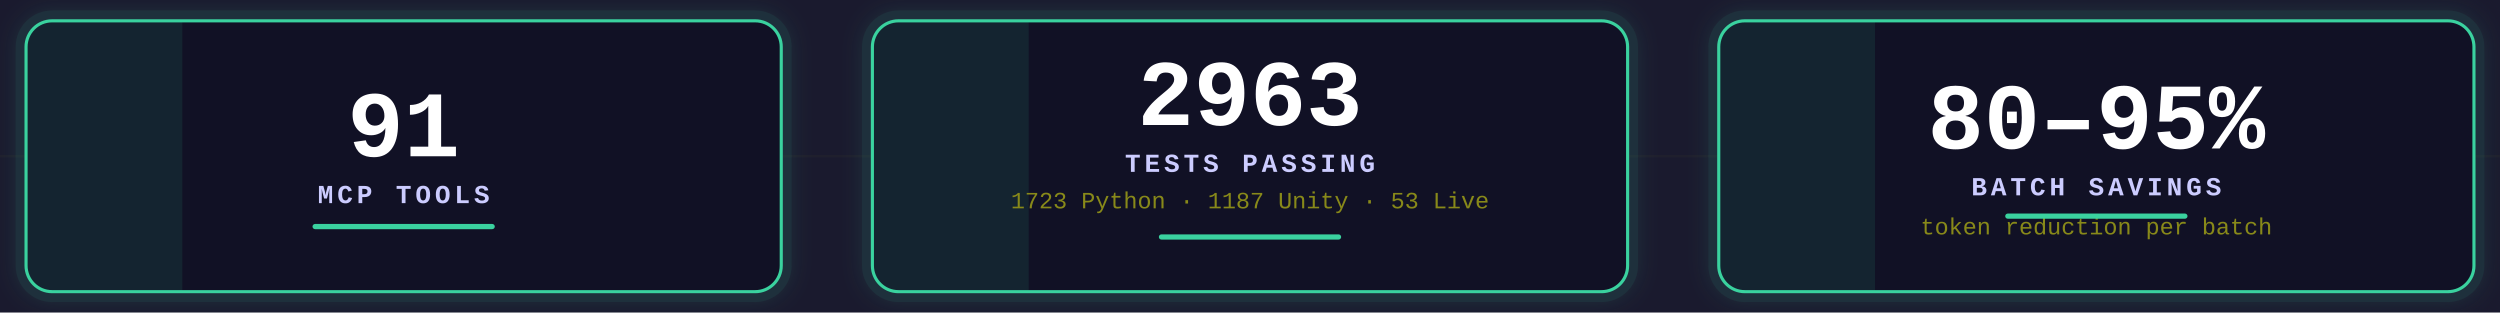
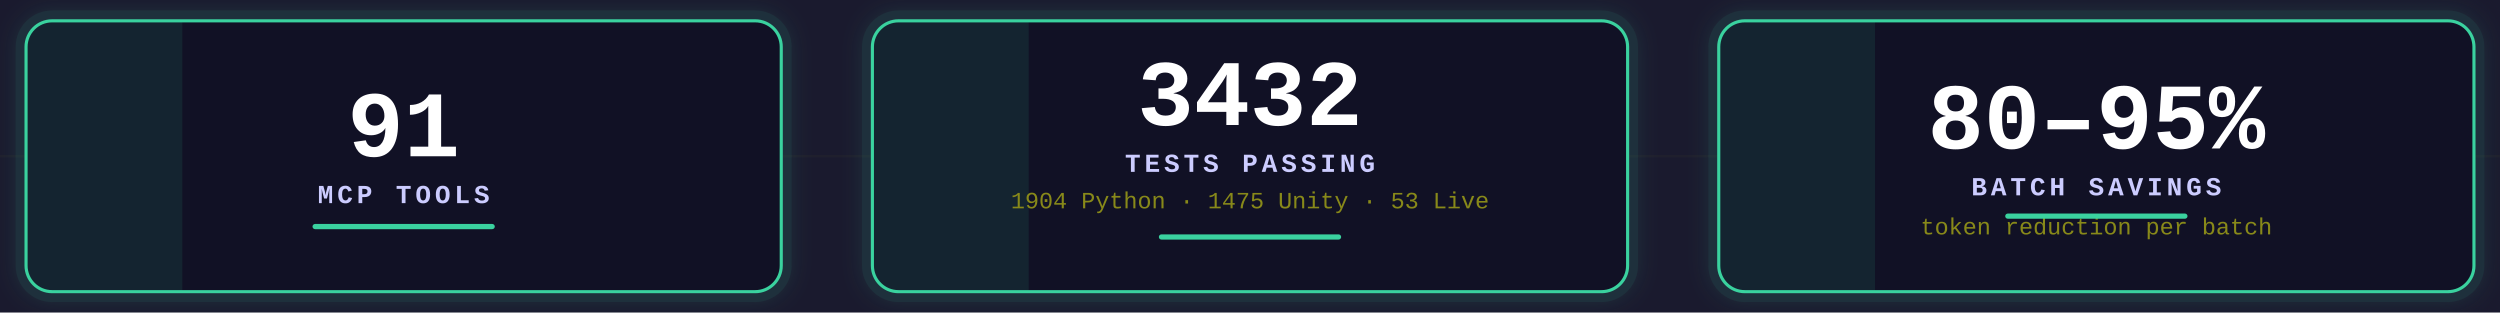
- <svg xmlns="http://www.w3.org/2000/svg" viewBox="0 0 960 120" width="960" height="120" role="img" aria-label="Unity MCP stats: 91 MCP Tools, 2963 Tests (1723 Python + 1187 Unity + 53 Live), 80-95% Batch Savings">
+ <svg xmlns="http://www.w3.org/2000/svg" viewBox="0 0 960 120" width="960" height="120" role="img" aria-label="Unity MCP stats: 91 MCP Tools, 3432 Tests (1904 Python + 1475 Unity + 53 Live), 80-95% Batch Savings">
  <defs>
    <filter id="sg" x="-25%" y="-30%" width="150%" height="160%">
      <feGaussianBlur stdDeviation="4" result="b" />
      <feMerge>
        <feMergeNode in="b" />
        <feMergeNode in="SourceGraphic" />
      </feMerge>
    </filter>
    <clipPath id="c1">
      <rect x="10" y="8" width="290" height="104" rx="10" />
    </clipPath>
    <clipPath id="c2">
      <rect x="335" y="8" width="290" height="104" rx="10" />
    </clipPath>
    <clipPath id="c3">
      <rect x="660" y="8" width="290" height="104" rx="10" />
    </clipPath>
  </defs>
  <rect width="960" height="120" fill="#1a1a2e" />
  <line x1="0" y1="60" x2="960" y2="60" stroke="#888919" stroke-opacity="0.05" stroke-width="1" />
  <rect x="10" y="8" width="290" height="104" rx="10" fill="none" stroke="#3ad29f" stroke-width="8" opacity="0.12" filter="url(#sg)">
    <animate attributeName="opacity" values="0.25;0.7;0.25" dur="3s" repeatCount="indefinite" begin="0s" />
  </rect>
  <rect x="10" y="8" width="290" height="104" rx="10" fill="#111125" />
  <rect x="10" y="8" width="290" height="104" rx="10" fill="none" stroke="#3ad29f" stroke-width="1.2" />
  <g clip-path="url(#c1)">
    <rect x="10" y="8" width="60" height="104" fill="#3ad29f" fill-opacity="0.10">
      <animateTransform attributeName="transform" type="translate" values="-100,0;400,0" dur="3s" repeatCount="indefinite" begin="0s" />
    </rect>
  </g>
  <text x="155" y="60" text-anchor="middle" font-family="ui-monospace,SFMono-Regular,'SF Mono',Menlo,Consolas,'Liberation Mono',monospace" font-size="36" font-weight="700" fill="#ffffff">91</text>
  <text x="155" y="78" text-anchor="middle" font-family="ui-monospace,SFMono-Regular,'SF Mono',Menlo,Consolas,'Liberation Mono',monospace" font-size="10" font-weight="700" fill="#ccccff" letter-spacing="1.5">MCP TOOLS</text>
  <rect x="120" y="86" width="70" height="2" rx="1" fill="#3ad29f">
    <animate attributeName="opacity" values="0.6;1;0.6" dur="2s" repeatCount="indefinite" begin="0s" />
  </rect>
  <rect x="335" y="8" width="290" height="104" rx="10" fill="none" stroke="#3ad29f" stroke-width="8" opacity="0.12" filter="url(#sg)">
    <animate attributeName="opacity" values="0.25;0.7;0.25" dur="3s" repeatCount="indefinite" begin="0.6s" />
  </rect>
  <rect x="335" y="8" width="290" height="104" rx="10" fill="#111125" />
  <rect x="335" y="8" width="290" height="104" rx="10" fill="none" stroke="#3ad29f" stroke-width="1.2" />
  <g clip-path="url(#c2)">
    <rect x="335" y="8" width="60" height="104" fill="#3ad29f" fill-opacity="0.10">
      <animateTransform attributeName="transform" type="translate" values="-100,0;400,0" dur="3s" repeatCount="indefinite" begin="0.5s" />
    </rect>
  </g>
-   <text x="480" y="48" text-anchor="middle" font-family="ui-monospace,SFMono-Regular,'SF Mono',Menlo,Consolas,'Liberation Mono',monospace" font-size="36" font-weight="700" fill="#ffffff">2963</text>
+   <text x="480" y="48" text-anchor="middle" font-family="ui-monospace,SFMono-Regular,'SF Mono',Menlo,Consolas,'Liberation Mono',monospace" font-size="36" font-weight="700" fill="#ffffff">3432</text>
  <text x="480" y="66" text-anchor="middle" font-family="ui-monospace,SFMono-Regular,'SF Mono',Menlo,Consolas,'Liberation Mono',monospace" font-size="10" font-weight="700" fill="#ccccff" letter-spacing="1.5">TESTS PASSING</text>
-   <text x="480" y="80" text-anchor="middle" font-family="ui-monospace,SFMono-Regular,'SF Mono',Menlo,Consolas,'Liberation Mono',monospace" font-size="9" fill="#888919">1723 Python · 1187 Unity · 53 Live</text>
+   <text x="480" y="80" text-anchor="middle" font-family="ui-monospace,SFMono-Regular,'SF Mono',Menlo,Consolas,'Liberation Mono',monospace" font-size="9" fill="#888919">1904 Python · 1475 Unity · 53 Live</text>
  <rect x="445" y="90" width="70" height="2" rx="1" fill="#3ad29f">
    <animate attributeName="opacity" values="0.6;1;0.6" dur="2s" repeatCount="indefinite" begin="0.4s" />
  </rect>
  <rect x="660" y="8" width="290" height="104" rx="10" fill="none" stroke="#3ad29f" stroke-width="8" opacity="0.12" filter="url(#sg)">
    <animate attributeName="opacity" values="0.25;0.7;0.25" dur="3s" repeatCount="indefinite" begin="1.2s" />
  </rect>
  <rect x="660" y="8" width="290" height="104" rx="10" fill="#111125" />
  <rect x="660" y="8" width="290" height="104" rx="10" fill="none" stroke="#3ad29f" stroke-width="1.2" />
  <g clip-path="url(#c3)">
    <rect x="660" y="8" width="60" height="104" fill="#3ad29f" fill-opacity="0.10">
      <animateTransform attributeName="transform" type="translate" values="-100,0;400,0" dur="3s" repeatCount="indefinite" begin="1.0s" />
    </rect>
  </g>
  <text x="805" y="57" text-anchor="middle" font-family="ui-monospace,SFMono-Regular,'SF Mono',Menlo,Consolas,'Liberation Mono',monospace" font-size="36" font-weight="700" fill="#ffffff">80–95%</text>
  <text x="805" y="75" text-anchor="middle" font-family="ui-monospace,SFMono-Regular,'SF Mono',Menlo,Consolas,'Liberation Mono',monospace" font-size="10" font-weight="700" fill="#ccccff" letter-spacing="1.5">BATCH SAVINGS</text>
  <text x="805" y="90" text-anchor="middle" font-family="ui-monospace,SFMono-Regular,'SF Mono',Menlo,Consolas,'Liberation Mono',monospace" font-size="9" fill="#888919">token reduction per batch</text>
  <rect x="770" y="82" width="70" height="2" rx="1" fill="#3ad29f">
    <animate attributeName="opacity" values="0.6;1;0.6" dur="2s" repeatCount="indefinite" begin="0.8s" />
  </rect>
</svg>
